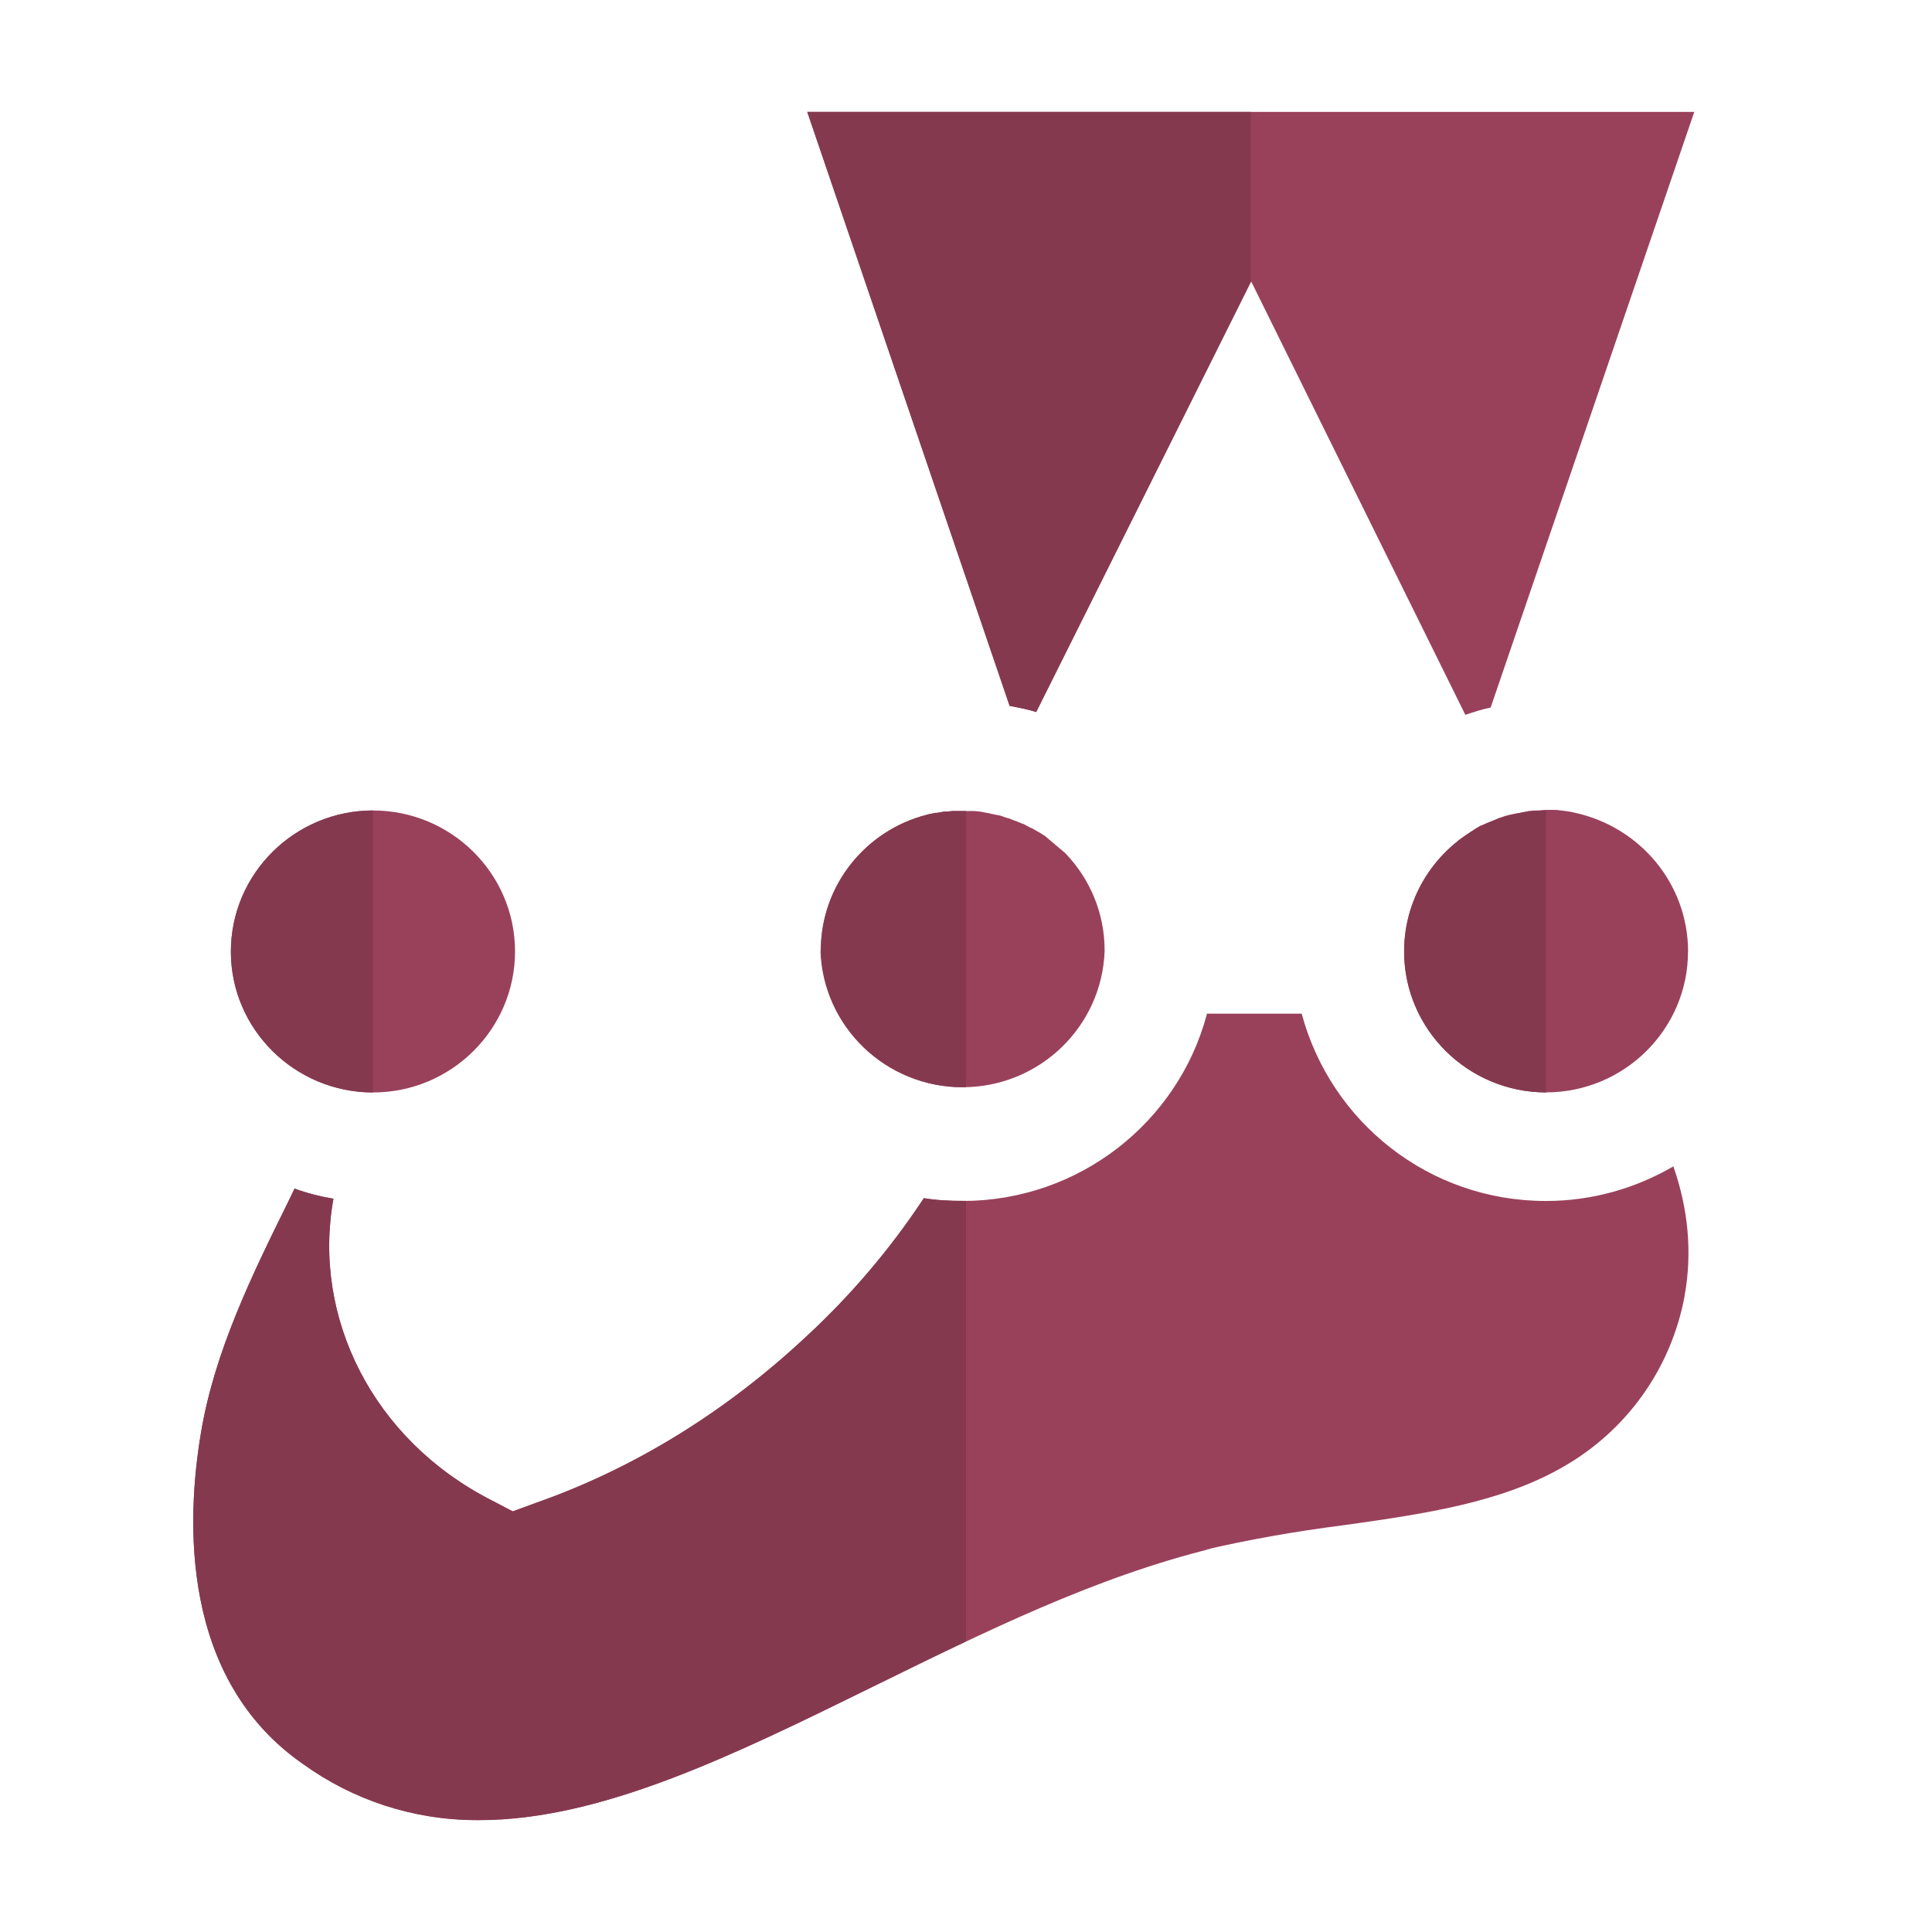
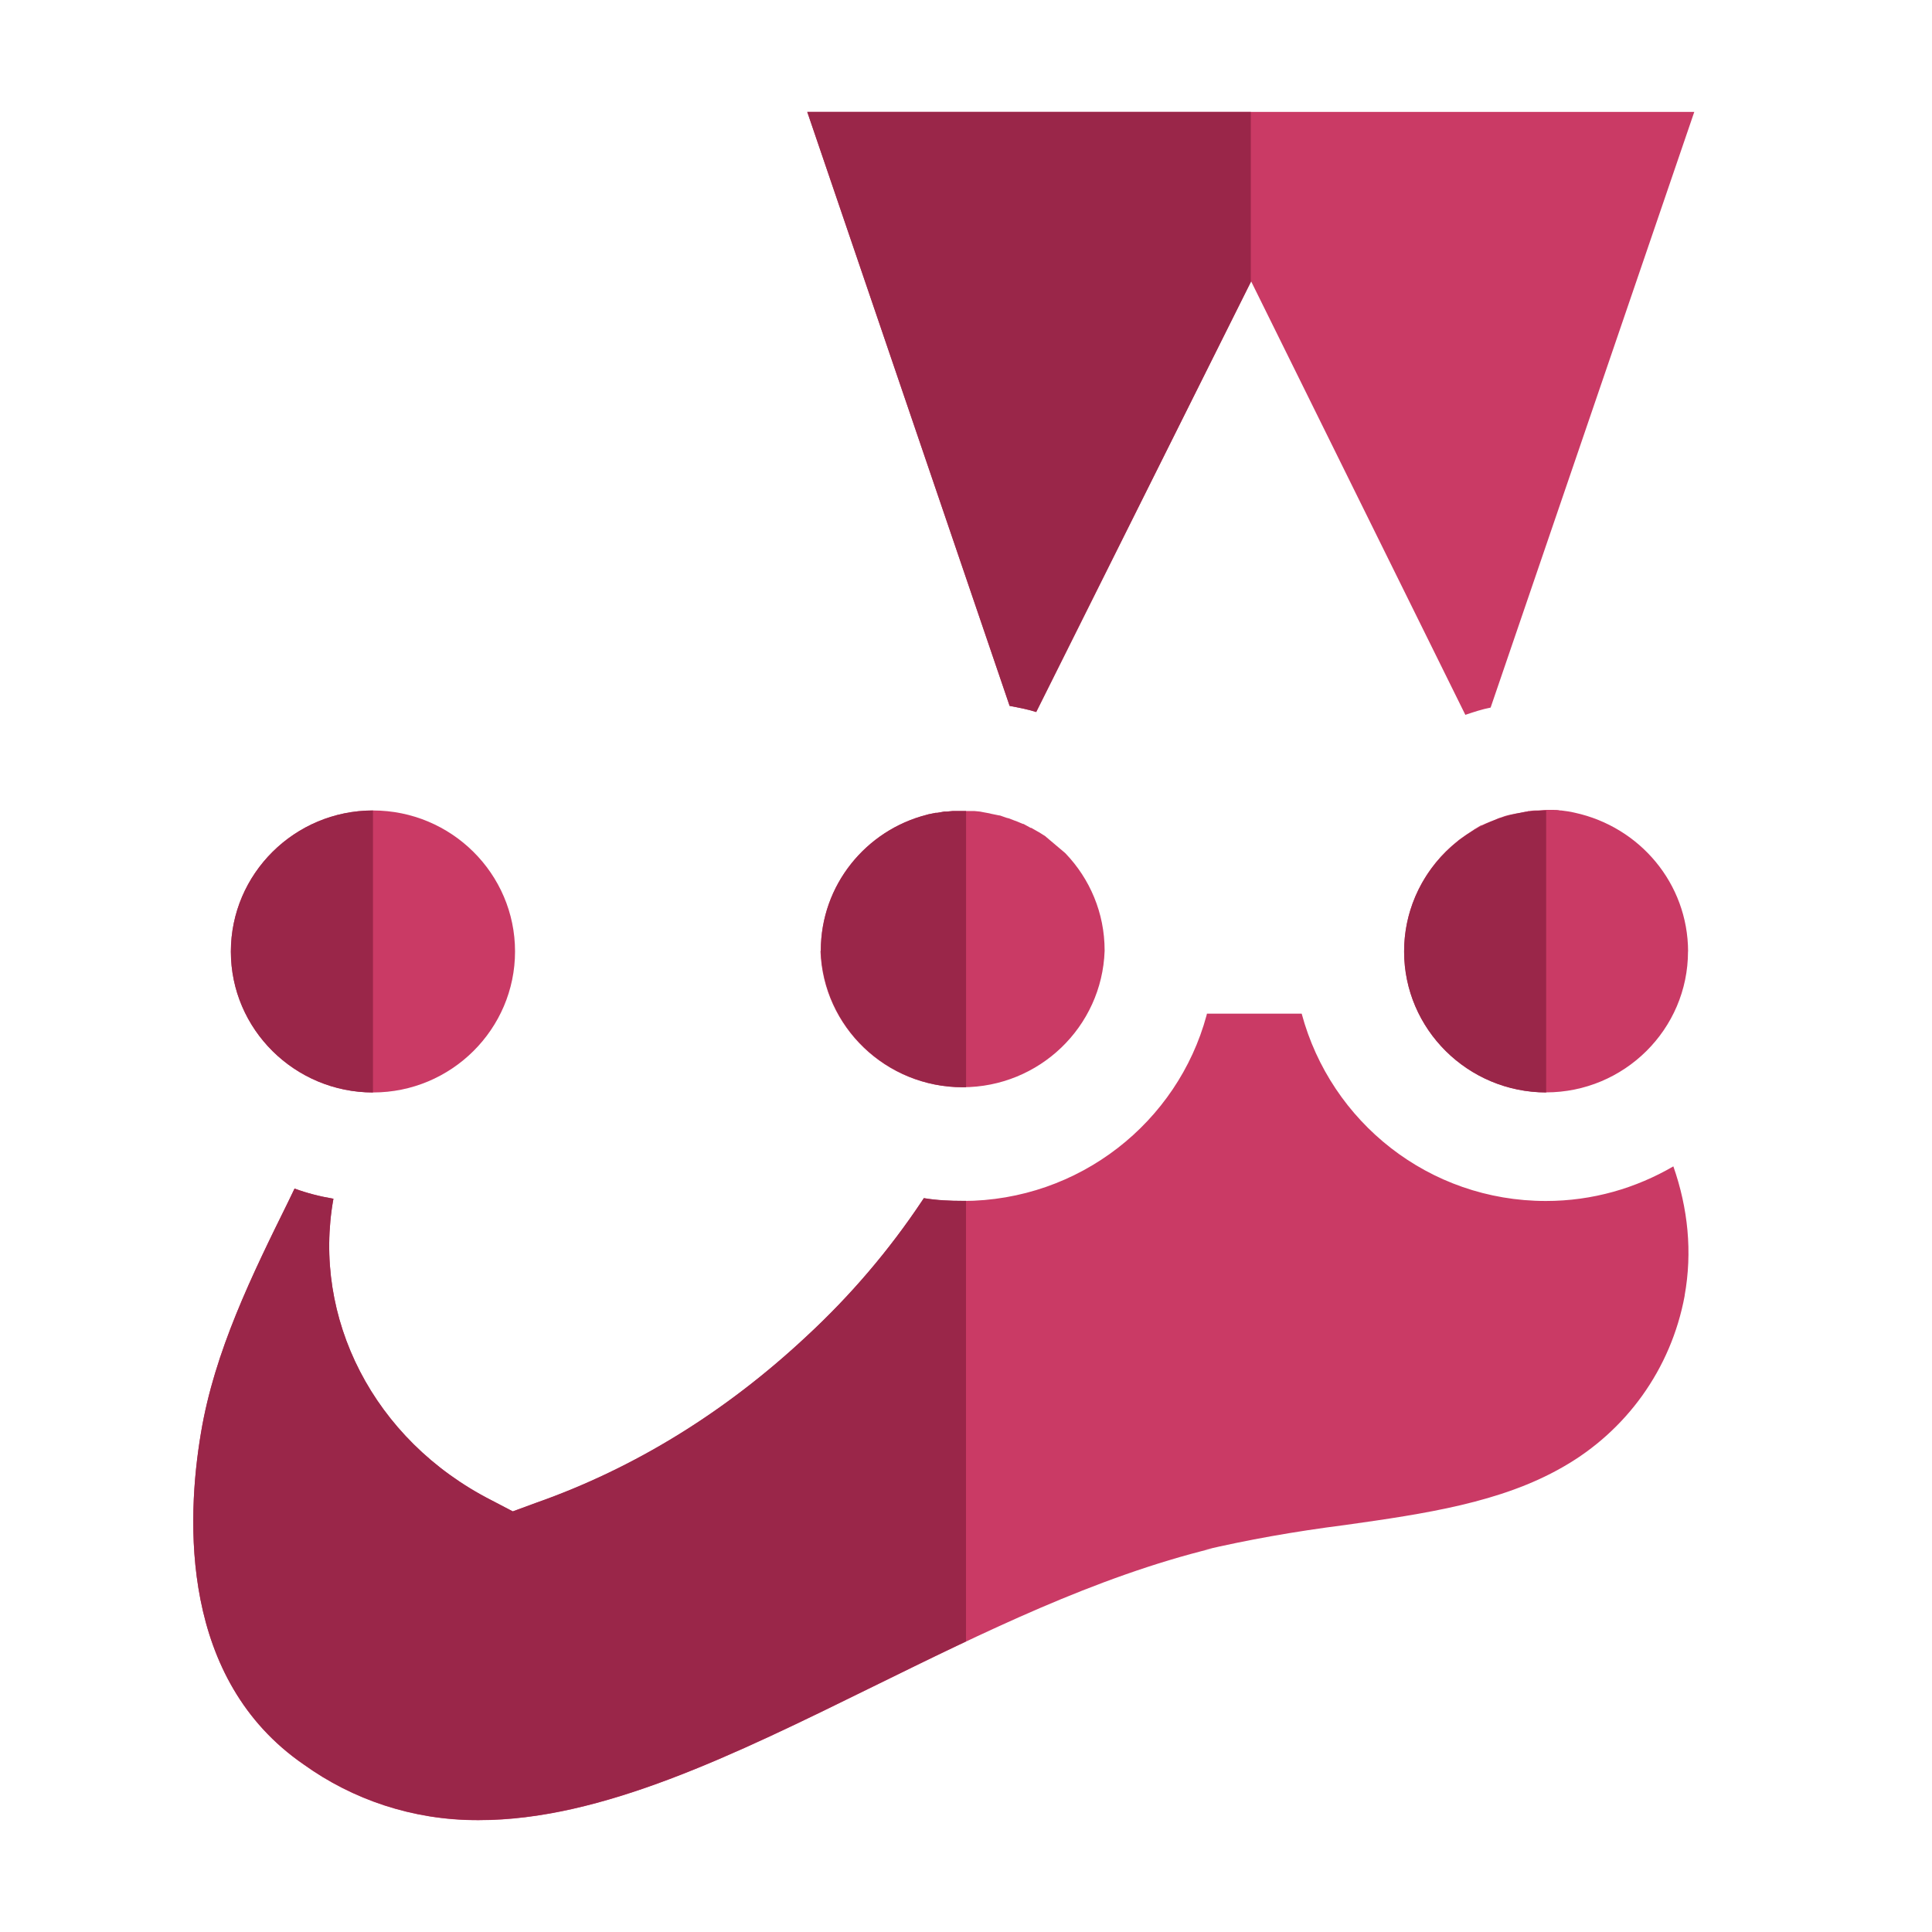
<svg xmlns="http://www.w3.org/2000/svg" enable-background="new 0 0 24 24" viewBox="0 0 24 24" id="jest">
-   <path fill="#99415B" d="M20.97 11.819l-.001.001c0 .965-.791 1.75-1.764 1.75-.974-.003-1.762-.787-1.762-1.753 0-.555.26-1.049.665-1.37l.004-.003.007-.007c.056-.042.119-.084.182-.125 0 0 .008 0 .008-.007.028-.014.056-.035.084-.05.007 0 .014-.006.021-.006.028-.014.063-.028.098-.042.034-.014.071-.027.099-.041.007 0 .013-.007.02-.007.028-.007.056-.021.085-.028.007 0 .02-.007.028-.007.034-.007.063-.014.098-.02h.007l.105-.022c.007 0 .02 0 .028-.007.028 0 .056-.007.084-.007H19.1c.035 0 .071-.007.112-.007h.091c.028 0 .05 0 .078.007h.014c.056.007.112.014.168.028C20.371 10.272 20.968 10.976 20.97 11.819zM10.196 11.813v-.005c0-.812.561-1.495 1.318-1.687l.012-.003v-.001l.098-.02h.02l.084-.015h.028l.077-.007h.273l.07.007.035.007.077.014.028.007.098.02h.007l.083.029.028.007.07.027.021.007.084.035h.007l.091.05-.001-.001h.007l.084.048.013.007.078.049.007.007.238.201.007.007c.299.313.484.736.484 1.203v.007c-.033.942-.811 1.693-1.765 1.693-.954 0-1.732-.751-1.765-1.69V11.813L10.196 11.813z" />
-   <path fill="#99415B" d="M2.496,17.802c0.168-1.015,0.637-1.967,1.086-2.877l0.077-0.16c0.153,0.056,0.315,0.098,0.483,0.126c-0.266,1.473,0.49,2.994,1.962,3.745l0.266,0.139l0.287-0.104c1.225-0.431,2.361-1.132,3.363-2.07c0.545-0.505,1.025-1.068,1.434-1.681l0.023-0.035c0.161,0.027,0.322,0.034,0.484,0.034c1.449-0.003,2.668-0.98,3.027-2.305l0.005-0.022h1.177c0.362,1.349,1.583,2.327,3.033,2.327h0.001c0.581,0,1.119-0.16,1.583-0.43c0.182,0.52,0.238,1.063,0.14,1.605h0.001c-0.17,0.92-0.732,1.682-1.505,2.125l-0.014,0.008c-0.764,0.438-1.703,0.577-2.691,0.716c-0.658,0.084-1.22,0.186-1.772,0.314l0.118-0.023c-1.457,0.355-2.857,1.05-4.216,1.717c-1.738,0.854-3.377,1.66-4.896,1.66H5.927c-0.804,0-1.548-0.256-2.153-0.69C2.237,20.863,2.313,18.885,2.496,17.802L2.496,17.802z" />
-   <path fill="#85394F" d="M12 10.075h-.166l-.077.007h-.028l-.084.015h-.02l-.098.02v.001l-.012.003c-.758.192-1.318.875-1.318 1.687v.005.003c.033.939.811 1.69 1.765 1.69.013 0 .026 0 .039 0V10.075L12 10.075zM3.659 14.765l-.077.16c-.449.91-.917 1.861-1.086 2.877-.182 1.083-.259 3.061 1.279 4.117.605.434 1.349.69 2.153.69h.023c1.519 0 3.158-.805 4.896-1.66.381-.187.765-.376 1.153-.559v-5.473c-.013 0-.027 0-.04 0-.162 0-.323-.007-.484-.034l-.023.035c-.409.614-.889 1.177-1.434 1.681-1.003.938-2.138 1.64-3.363 2.07L6.37 18.775l-.266-.139c-1.472-.751-2.228-2.272-1.962-3.745C3.974 14.863 3.812 14.821 3.659 14.765L3.659 14.765z" />
-   <path fill="#99415B" d="M4.633,10.068c0.974,0,1.765,0.786,1.765,1.751c0,0.965-0.791,1.752-1.764,1.752c-0.973,0-1.766-0.785-1.766-1.75C2.868,10.855,3.66,10.068,4.633,10.068L4.633,10.068z" />
-   <path fill="#85394F" d="M4.633 10.068c-.973 0-1.765.787-1.765 1.753 0 .964.793 1.749 1.765 1.75V10.068L4.633 10.068 4.633 10.068zM19.207 10.068c-.973 0-1.765.787-1.765 1.753 0 .964.793 1.749 1.765 1.75V10.068L19.207 10.068 19.207 10.068z" />
-   <path fill="#99415B" d="M10.028,1.39h11.019l-2.53,7.4c-0.105,0.02-0.21,0.055-0.314,0.09l-2.661-5.385l-2.67,5.35c-0.105-0.034-0.218-0.055-0.33-0.076L10.028,1.39L10.028,1.39z" />
-   <path fill="#85394F" d="M15.537,1.39h-5.509l2.514,7.379c0.112,0.021,0.225,0.042,0.33,0.076l2.666-5.342V1.39L15.537,1.39z" />
+   <path fill="#ca3a65" d="M20.97 11.819l-.001.001c0 .965-.791 1.75-1.764 1.75-.974-.003-1.762-.787-1.762-1.753 0-.555.26-1.049.665-1.37l.004-.003.007-.007c.056-.042.119-.084.182-.125 0 0 .008 0 .008-.007.028-.014.056-.035.084-.05.007 0 .014-.006.021-.006.028-.014.063-.028.098-.042.034-.014.071-.027.099-.041.007 0 .013-.007.02-.007.028-.007.056-.021.085-.028.007 0 .02-.007.028-.007.034-.007.063-.014.098-.02h.007l.105-.022c.007 0 .02 0 .028-.007.028 0 .056-.007.084-.007H19.1c.035 0 .071-.007.112-.007h.091c.028 0 .05 0 .078.007h.014c.056.007.112.014.168.028C20.371 10.272 20.968 10.976 20.97 11.819zM10.196 11.813v-.005c0-.812.561-1.495 1.318-1.687l.012-.003v-.001l.098-.02h.02l.084-.015h.028l.077-.007h.273l.07.007.035.007.077.014.028.007.098.02h.007l.083.029.028.007.07.027.021.007.084.035h.007l.091.05-.001-.001h.007l.084.048.013.007.078.049.007.007.238.201.007.007c.299.313.484.736.484 1.203v.007c-.033.942-.811 1.693-1.765 1.693-.954 0-1.732-.751-1.765-1.69V11.813L10.196 11.813z" />
+   <path fill="#ca3a65" d="M2.496,17.802c0.168-1.015,0.637-1.967,1.086-2.877l0.077-0.16c0.153,0.056,0.315,0.098,0.483,0.126c-0.266,1.473,0.49,2.994,1.962,3.745l0.266,0.139l0.287-0.104c1.225-0.431,2.361-1.132,3.363-2.07c0.545-0.505,1.025-1.068,1.434-1.681l0.023-0.035c0.161,0.027,0.322,0.034,0.484,0.034c1.449-0.003,2.668-0.98,3.027-2.305l0.005-0.022h1.177c0.362,1.349,1.583,2.327,3.033,2.327h0.001c0.581,0,1.119-0.16,1.583-0.43c0.182,0.52,0.238,1.063,0.14,1.605h0.001c-0.17,0.92-0.732,1.682-1.505,2.125l-0.014,0.008c-0.764,0.438-1.703,0.577-2.691,0.716c-0.658,0.084-1.22,0.186-1.772,0.314l0.118-0.023c-1.457,0.355-2.857,1.05-4.216,1.717c-1.738,0.854-3.377,1.66-4.896,1.66H5.927c-0.804,0-1.548-0.256-2.153-0.69C2.237,20.863,2.313,18.885,2.496,17.802L2.496,17.802z" />
+   <path fill="#9a2649" d="M12 10.075h-.166l-.077.007h-.028l-.084.015h-.02l-.098.02v.001l-.012.003c-.758.192-1.318.875-1.318 1.687v.005.003c.033.939.811 1.69 1.765 1.69.013 0 .026 0 .039 0V10.075L12 10.075zM3.659 14.765l-.077.16c-.449.91-.917 1.861-1.086 2.877-.182 1.083-.259 3.061 1.279 4.117.605.434 1.349.69 2.153.69h.023c1.519 0 3.158-.805 4.896-1.66.381-.187.765-.376 1.153-.559v-5.473c-.013 0-.027 0-.04 0-.162 0-.323-.007-.484-.034l-.023.035c-.409.614-.889 1.177-1.434 1.681-1.003.938-2.138 1.64-3.363 2.07L6.37 18.775l-.266-.139c-1.472-.751-2.228-2.272-1.962-3.745C3.974 14.863 3.812 14.821 3.659 14.765L3.659 14.765z" />
+   <path fill="#ca3a65" d="M4.633,10.068c0.974,0,1.765,0.786,1.765,1.751c0,0.965-0.791,1.752-1.764,1.752c-0.973,0-1.766-0.785-1.766-1.75C2.868,10.855,3.66,10.068,4.633,10.068L4.633,10.068z" />
+   <path fill="#9a2649" d="M4.633 10.068c-.973 0-1.765.787-1.765 1.753 0 .964.793 1.749 1.765 1.75V10.068L4.633 10.068 4.633 10.068zM19.207 10.068c-.973 0-1.765.787-1.765 1.753 0 .964.793 1.749 1.765 1.75V10.068L19.207 10.068 19.207 10.068z" />
+   <path fill="#ca3a65" d="M10.028,1.39h11.019l-2.53,7.4c-0.105,0.02-0.21,0.055-0.314,0.09l-2.661-5.385l-2.67,5.35c-0.105-0.034-0.218-0.055-0.33-0.076L10.028,1.39L10.028,1.39z" />
+   <path fill="#9a2649" d="M15.537,1.39h-5.509l2.514,7.379c0.112,0.021,0.225,0.042,0.33,0.076l2.666-5.342V1.39L15.537,1.39z" />
</svg>
